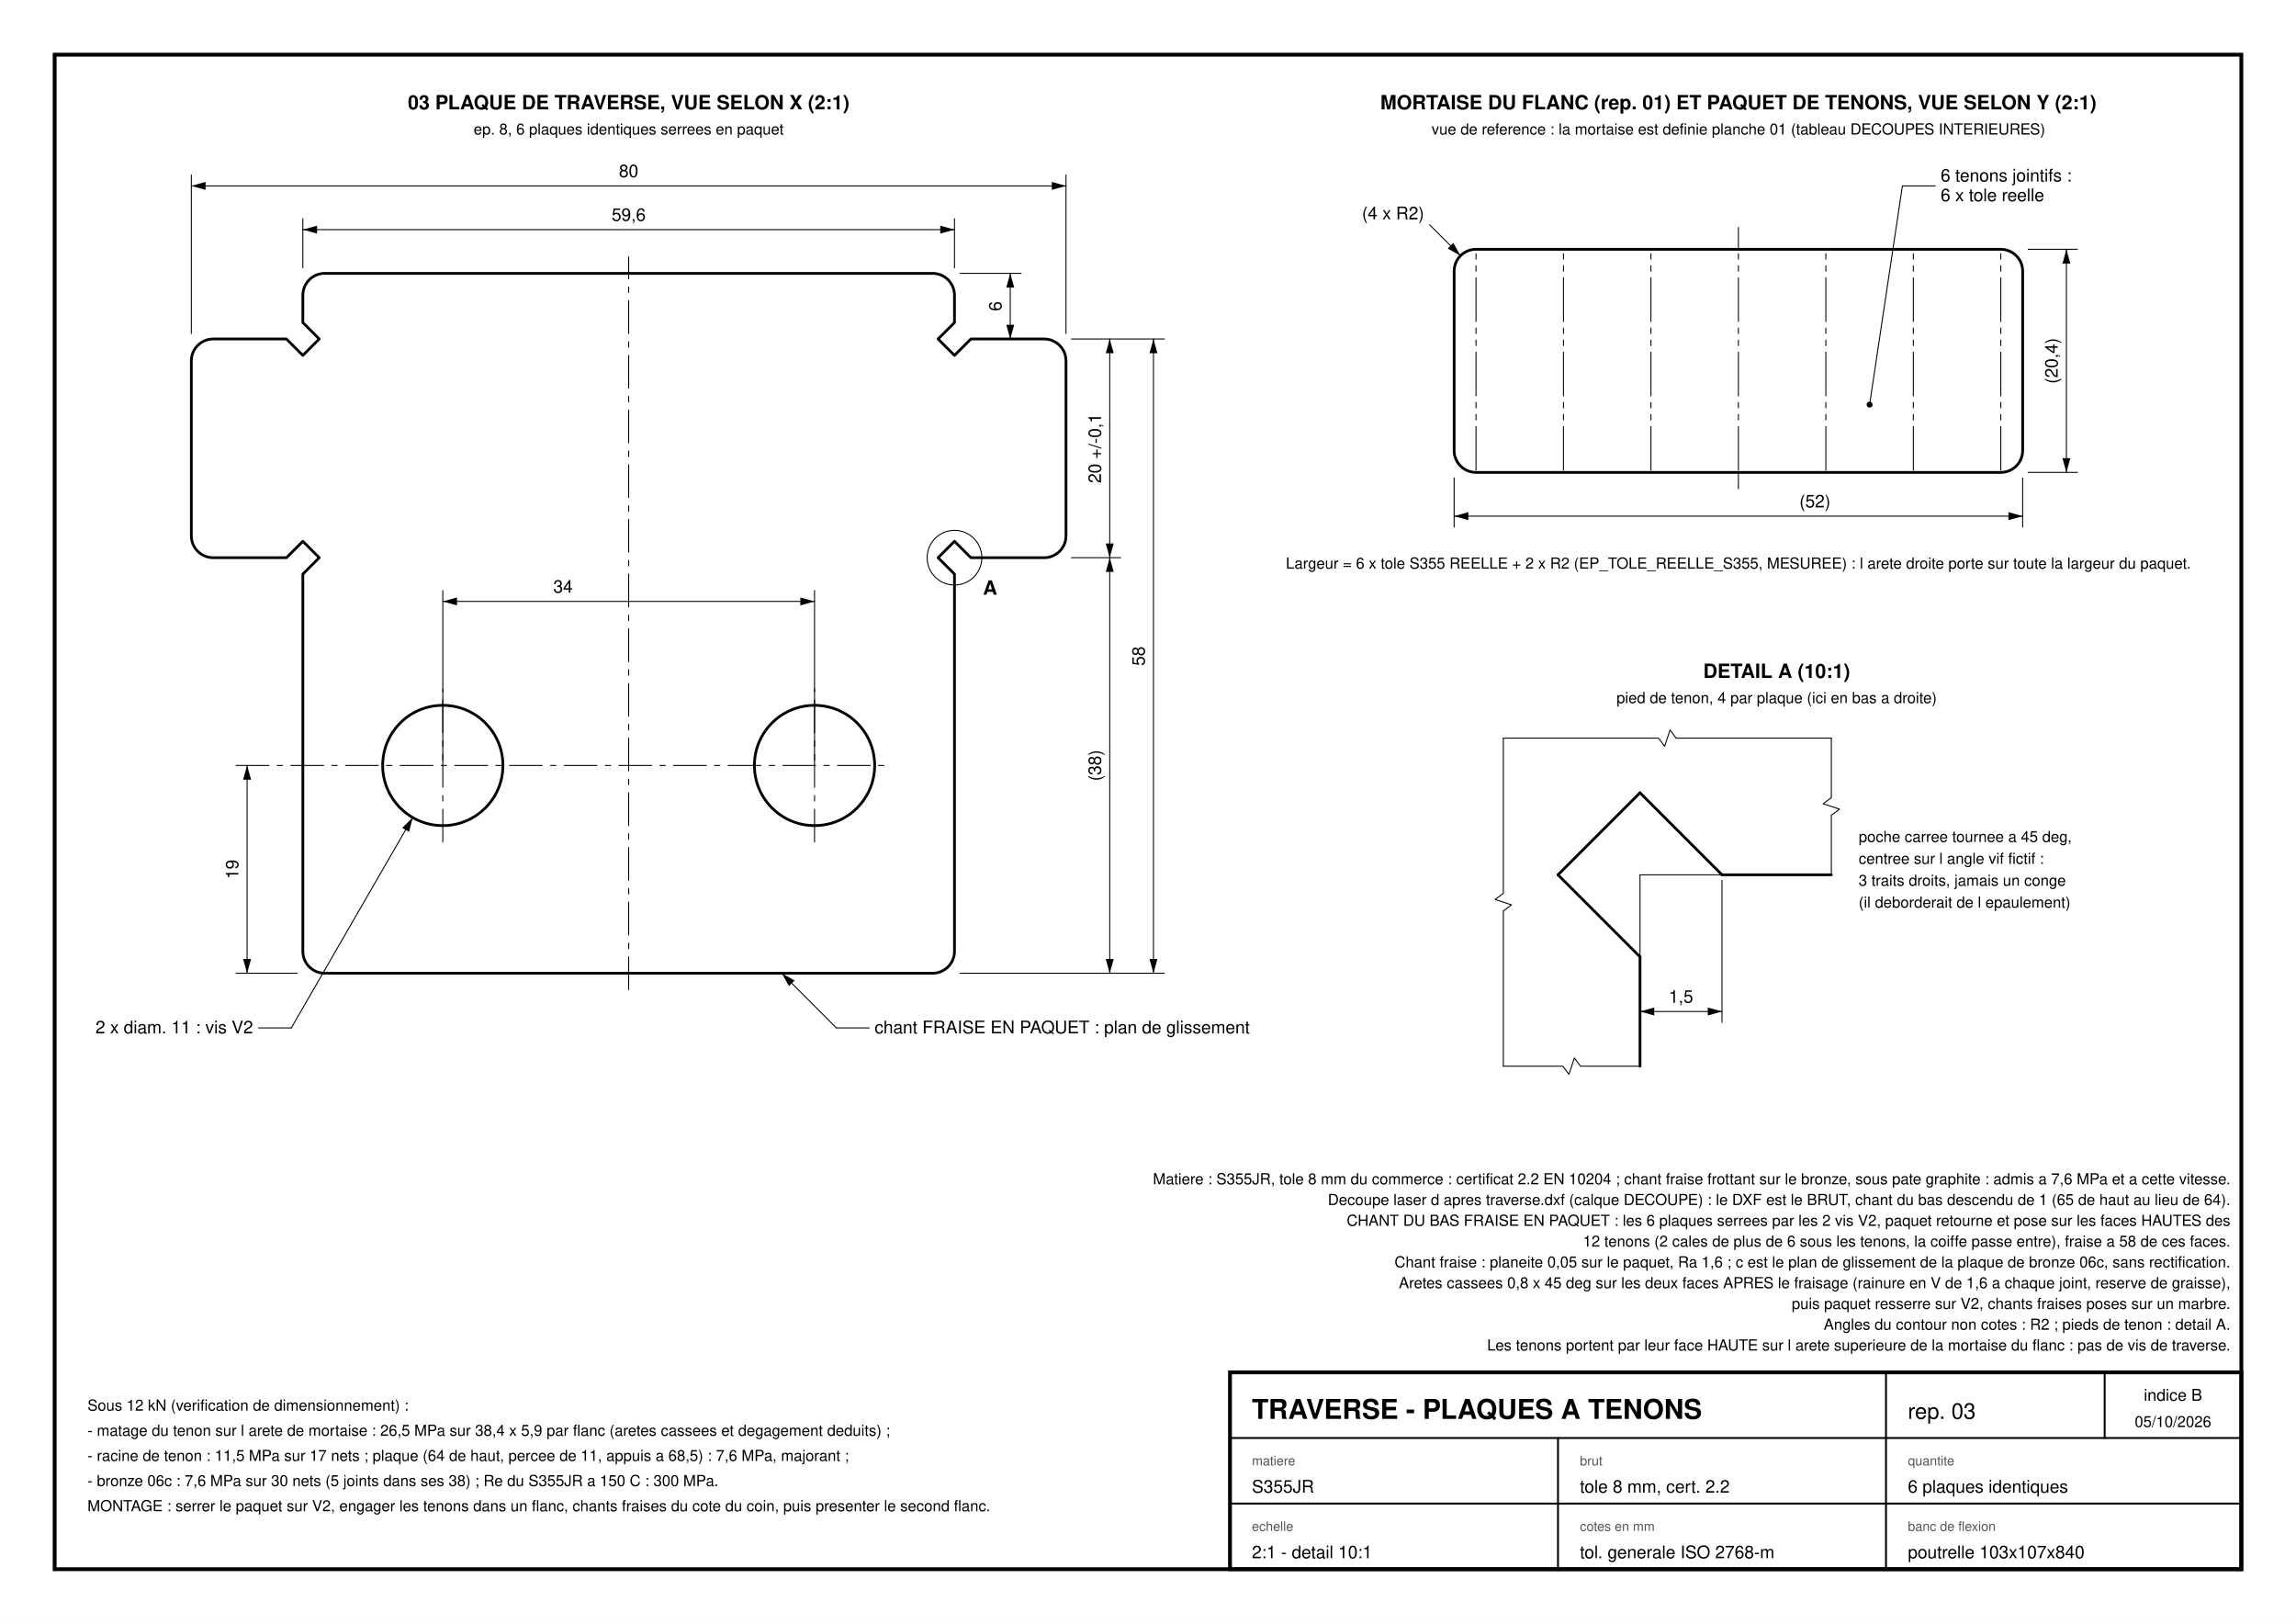
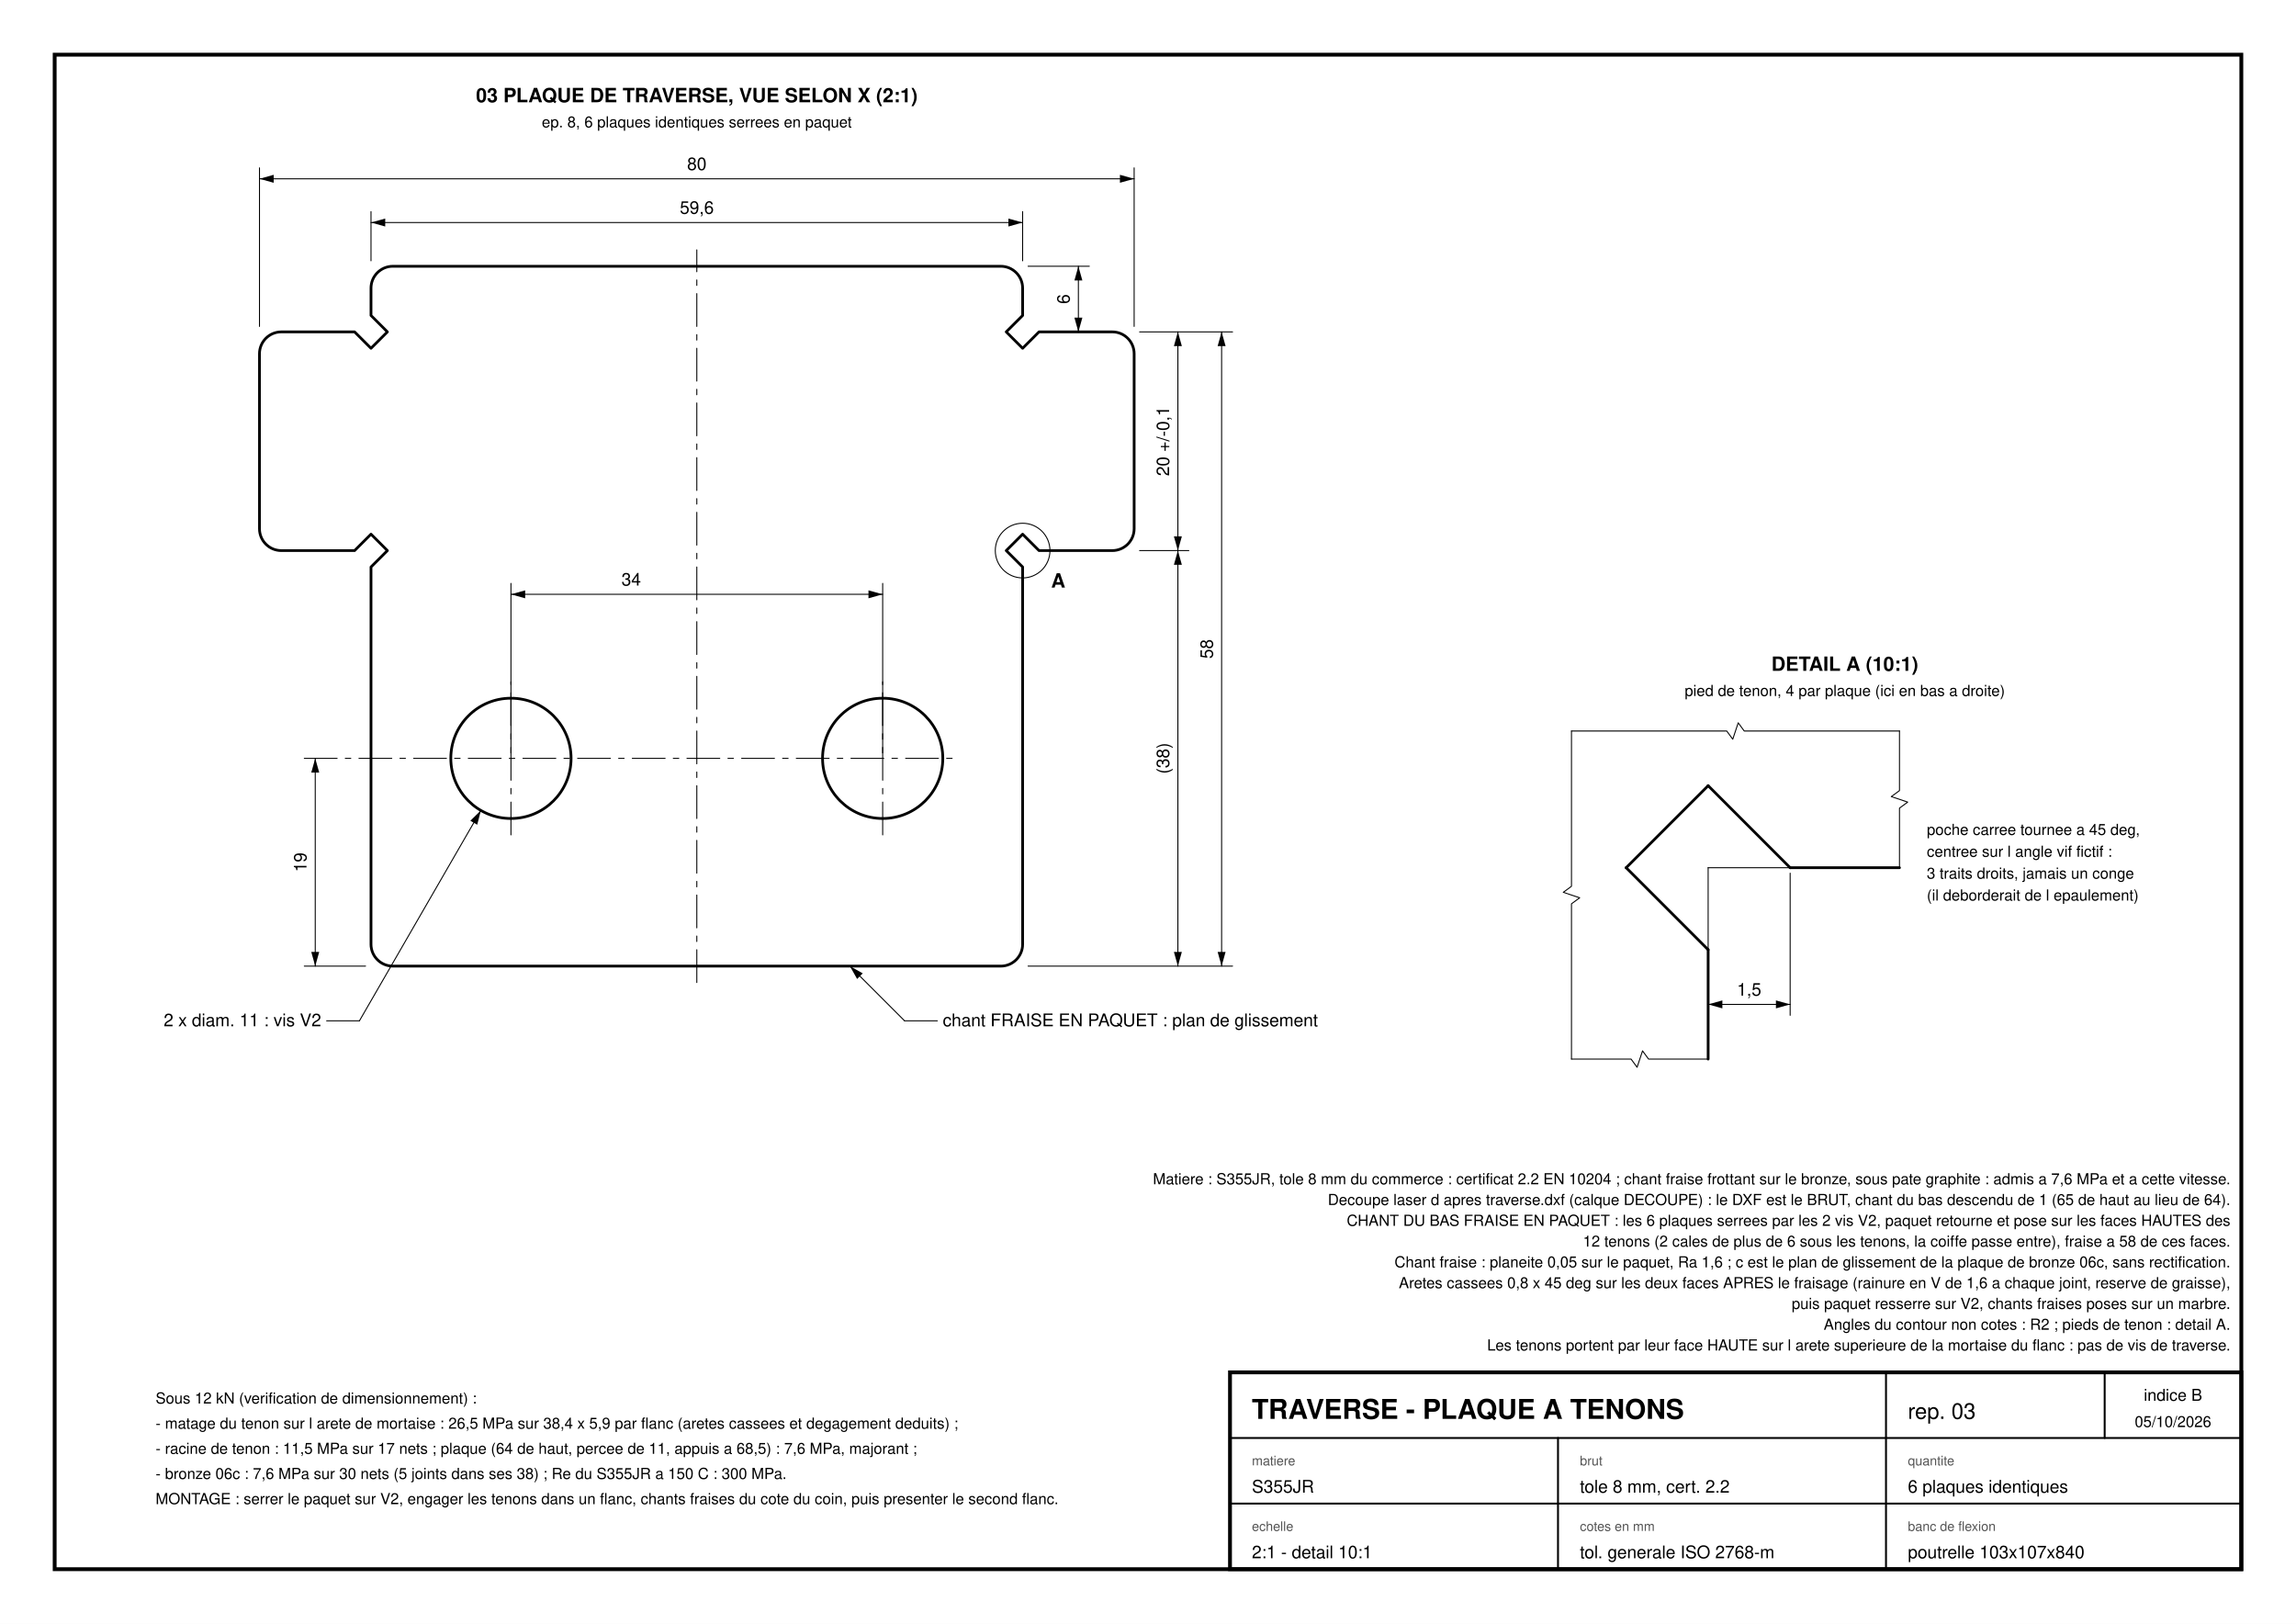
<svg xmlns="http://www.w3.org/2000/svg" width="420mm" height="297mm" viewBox="0 0 420 297">
  <rect width="420" height="297" fill="#fff" />
  <rect x="10.000" y="10.000" width="400.000" height="277.000" fill="none" stroke="#000" stroke-width="0.700" />
  <rect x="225.000" y="251.000" width="185.000" height="36.000" fill="none" stroke="#000" stroke-width="0.700" />
  <line x1="225.000" y1="263.000" x2="410.000" y2="263.000" stroke="#000" stroke-width="0.350" stroke-linecap="round" />
  <line x1="225.000" y1="275.000" x2="410.000" y2="275.000" stroke="#000" stroke-width="0.350" stroke-linecap="round" />
  <line x1="345.000" y1="251.000" x2="345.000" y2="263.000" stroke="#000" stroke-width="0.350" stroke-linecap="round" />
  <line x1="285.000" y1="263.000" x2="285.000" y2="287.000" stroke="#000" stroke-width="0.350" stroke-linecap="round" />
  <line x1="345.000" y1="263.000" x2="345.000" y2="287.000" stroke="#000" stroke-width="0.350" stroke-linecap="round" />
-   <text x="229.000" y="259.500" font-family="Helvetica,Arial,sans-serif" font-size="5.00" fill="#000" text-anchor="start" font-weight="bold">TRAVERSE  -  PLAQUES A TENONS</text>
+   <text x="229.000" y="259.500" font-family="Helvetica,Arial,sans-serif" font-size="5.00" fill="#000" text-anchor="start" font-weight="bold">TRAVERSE  -  PLAQUE A TENONS</text>
  <line x1="385.000" y1="251.000" x2="385.000" y2="263.000" stroke="#000" stroke-width="0.350" stroke-linecap="round" />
  <text x="397.500" y="256.200" font-family="Helvetica,Arial,sans-serif" font-size="3.00" fill="#000" text-anchor="middle" font-weight="normal">indice B</text>
  <text x="397.500" y="261.000" font-family="Helvetica,Arial,sans-serif" font-size="2.80" fill="#000" text-anchor="middle" font-weight="normal">05/10/2026</text>
  <text x="349.000" y="259.500" font-family="Helvetica,Arial,sans-serif" font-size="4.00" fill="#000" text-anchor="start" font-weight="normal">rep. 03</text>
  <text x="229.000" y="268.000" font-family="Helvetica,Arial,sans-serif" font-size="2.40" fill="#555" text-anchor="start" font-weight="normal">matiere</text>
  <text x="229.000" y="273.000" font-family="Helvetica,Arial,sans-serif" font-size="3.20" fill="#000" text-anchor="start" font-weight="normal">S355JR</text>
  <text x="289.000" y="268.000" font-family="Helvetica,Arial,sans-serif" font-size="2.40" fill="#555" text-anchor="start" font-weight="normal">brut</text>
  <text x="289.000" y="273.000" font-family="Helvetica,Arial,sans-serif" font-size="3.20" fill="#000" text-anchor="start" font-weight="normal">tole 8 mm, cert. 2.2</text>
  <text x="349.000" y="268.000" font-family="Helvetica,Arial,sans-serif" font-size="2.40" fill="#555" text-anchor="start" font-weight="normal">quantite</text>
  <text x="349.000" y="273.000" font-family="Helvetica,Arial,sans-serif" font-size="3.20" fill="#000" text-anchor="start" font-weight="normal">6 plaques identiques</text>
  <text x="229.000" y="280.000" font-family="Helvetica,Arial,sans-serif" font-size="2.40" fill="#555" text-anchor="start" font-weight="normal">echelle</text>
  <text x="229.000" y="285.000" font-family="Helvetica,Arial,sans-serif" font-size="3.20" fill="#000" text-anchor="start" font-weight="normal">2:1  -  detail 10:1</text>
  <text x="289.000" y="280.000" font-family="Helvetica,Arial,sans-serif" font-size="2.40" fill="#555" text-anchor="start" font-weight="normal">cotes en mm</text>
  <text x="289.000" y="285.000" font-family="Helvetica,Arial,sans-serif" font-size="3.20" fill="#000" text-anchor="start" font-weight="normal">tol. generale ISO 2768-m</text>
  <text x="349.000" y="280.000" font-family="Helvetica,Arial,sans-serif" font-size="2.40" fill="#555" text-anchor="start" font-weight="normal">banc de flexion</text>
  <text x="349.000" y="285.000" font-family="Helvetica,Arial,sans-serif" font-size="3.20" fill="#000" text-anchor="start" font-weight="normal">poutrelle 103x107x840</text>
  <text x="408.000" y="247.000" font-family="Helvetica,Arial,sans-serif" font-size="2.80" fill="#000" text-anchor="end" font-weight="normal">Les tenons portent par leur face HAUTE sur l arete superieure de la mortaise du flanc : pas de vis de traverse.</text>
  <text x="408.000" y="243.200" font-family="Helvetica,Arial,sans-serif" font-size="2.80" fill="#000" text-anchor="end" font-weight="normal">Angles du contour non cotes : R2 ; pieds de tenon : detail A.</text>
  <text x="408.000" y="239.400" font-family="Helvetica,Arial,sans-serif" font-size="2.80" fill="#000" text-anchor="end" font-weight="normal">puis paquet resserre sur V2, chants fraises poses sur un marbre.</text>
  <text x="408.000" y="235.600" font-family="Helvetica,Arial,sans-serif" font-size="2.80" fill="#000" text-anchor="end" font-weight="normal">Aretes cassees 0,8 x 45 deg sur les deux faces APRES le fraisage (rainure en V de 1,6 a chaque joint, reserve de graisse),</text>
  <text x="408.000" y="231.800" font-family="Helvetica,Arial,sans-serif" font-size="2.80" fill="#000" text-anchor="end" font-weight="normal">Chant fraise : planeite 0,05 sur le paquet, Ra 1,6 ; c est le plan de glissement de la plaque de bronze 06c, sans rectification.</text>
  <text x="408.000" y="228.000" font-family="Helvetica,Arial,sans-serif" font-size="2.80" fill="#000" text-anchor="end" font-weight="normal">12 tenons (2 cales de plus de 6 sous les tenons, la coiffe passe entre), fraise a 58 de ces faces.</text>
  <text x="408.000" y="224.200" font-family="Helvetica,Arial,sans-serif" font-size="2.80" fill="#000" text-anchor="end" font-weight="normal">CHANT DU BAS FRAISE EN PAQUET : les 6 plaques serrees par les 2 vis V2, paquet retourne et pose sur les faces HAUTES des</text>
  <text x="408.000" y="220.400" font-family="Helvetica,Arial,sans-serif" font-size="2.80" fill="#000" text-anchor="end" font-weight="normal">Decoupe laser d apres traverse.dxf (calque DECOUPE) : le DXF est le BRUT, chant du bas descendu de 1 (65 de haut au lieu de 64).</text>
  <text x="408.000" y="216.600" font-family="Helvetica,Arial,sans-serif" font-size="2.80" fill="#000" text-anchor="end" font-weight="normal">Matiere : S355JR, tole 8 mm du commerce : certificat 2.2 EN 10204 ; chant fraise frottant sur le bronze, sous pate graphite : admis a 7,6 MPa et a cette vitesse.</text>
-   <text x="115.000" y="20.000" font-family="Helvetica,Arial,sans-serif" font-size="3.60" fill="#000" text-anchor="middle" font-weight="bold">03  PLAQUE DE TRAVERSE, VUE SELON X  (2:1)</text>
-   <text x="115.000" y="24.600" font-family="Helvetica,Arial,sans-serif" font-size="2.80" fill="#000" text-anchor="middle" font-weight="normal">ep. 8, 6 plaques identiques serrees en paquet</text>
-   <path d="M 55.400 105.000 L 55.400 174.000 A 4.000 4.000 0 0 0 59.400 178.000 L 170.600 178.000 A 4.000 4.000 0 0 0 174.600 174.000 L 174.600 105.000 L 171.600 102.000 L 174.600 99.000 L 177.600 102.000 L 191.000 102.000 A 4.000 4.000 0 0 0 195.000 98.000 L 195.000 66.000 A 4.000 4.000 0 0 0 191.000 62.000 L 177.600 62.000 L 174.600 65.000 L 171.600 62.000 L 174.600 59.000 L 174.600 54.000 A 4.000 4.000 0 0 0 170.600 50.000 L 59.400 50.000 A 4.000 4.000 0 0 0 55.400 54.000 L 55.400 59.000 L 58.400 62.000 L 55.400 65.000 L 52.400 62.000 L 39.000 62.000 A 4.000 4.000 0 0 0 35.000 66.000 L 35.000 98.000 A 4.000 4.000 0 0 0 39.000 102.000 L 52.400 102.000 L 55.400 99.000 L 58.400 102.000 L 55.400 105.000 Z" fill="none" stroke="#000" stroke-width="0.500" stroke-linecap="round" stroke-linejoin="round" />
-   <path d="M 92.000 140.000 A 11.000 11.000 0 0 0 70.000 140.000 A 11.000 11.000 0 0 0 92.000 140.000 Z" fill="none" stroke="#000" stroke-width="0.500" stroke-linecap="round" stroke-linejoin="round" />
-   <path d="M 160.000 140.000 A 11.000 11.000 0 0 0 138.000 140.000 A 11.000 11.000 0 0 0 160.000 140.000 Z" fill="none" stroke="#000" stroke-width="0.500" stroke-linecap="round" stroke-linejoin="round" />
-   <line x1="115.000" y1="181.000" x2="115.000" y2="47.000" stroke="#000" stroke-width="0.180" stroke-linecap="round" stroke-dasharray="6 1.5 1 1.5" />
-   <line x1="43.200" y1="140.000" x2="163.000" y2="140.000" stroke="#000" stroke-width="0.180" stroke-linecap="round" stroke-dasharray="6 1.5 1 1.5" />
-   <line x1="81.000" y1="154.000" x2="81.000" y2="126.000" stroke="#000" stroke-width="0.180" stroke-linecap="round" stroke-dasharray="6 1.5 1 1.5" />
-   <line x1="149.000" y1="154.000" x2="149.000" y2="126.000" stroke="#000" stroke-width="0.180" stroke-linecap="round" stroke-dasharray="6 1.5 1 1.5" />
-   <line x1="55.400" y1="49.000" x2="55.400" y2="40.000" stroke="#000" stroke-width="0.180" stroke-linecap="round" />
-   <line x1="174.600" y1="49.000" x2="174.600" y2="40.000" stroke="#000" stroke-width="0.180" stroke-linecap="round" />
-   <line x1="55.400" y1="42.000" x2="174.600" y2="42.000" stroke="#000" stroke-width="0.180" stroke-linecap="round" />
-   <path d="M 55.400 42.000 L 58.000 42.728 L 58.000 41.272 Z" fill="#000" />
-   <path d="M 174.600 42.000 L 172.000 41.272 L 172.000 42.728 Z" fill="#000" />
-   <text x="115.000" y="40.400" font-family="Helvetica,Arial,sans-serif" font-size="3.20" fill="#000" text-anchor="middle" font-weight="normal">59,6</text>
-   <line x1="35.000" y1="61.000" x2="35.000" y2="32.000" stroke="#000" stroke-width="0.180" stroke-linecap="round" />
-   <line x1="195.000" y1="61.000" x2="195.000" y2="32.000" stroke="#000" stroke-width="0.180" stroke-linecap="round" />
-   <line x1="35.000" y1="34.000" x2="195.000" y2="34.000" stroke="#000" stroke-width="0.180" stroke-linecap="round" />
-   <path d="M 35.000 34.000 L 37.600 34.728 L 37.600 33.272 Z" fill="#000" />
-   <path d="M 195.000 34.000 L 192.400 33.272 L 192.400 34.728 Z" fill="#000" />
-   <text x="115.000" y="32.400" font-family="Helvetica,Arial,sans-serif" font-size="3.20" fill="#000" text-anchor="middle" font-weight="normal">80</text>
-   <line x1="175.600" y1="50.000" x2="186.800" y2="50.000" stroke="#000" stroke-width="0.180" stroke-linecap="round" />
-   <line x1="184.800" y1="62.000" x2="184.800" y2="50.000" stroke="#000" stroke-width="0.180" stroke-linecap="round" />
-   <path d="M 184.800 62.000 L 185.528 59.400 L 184.072 59.400 Z" fill="#000" />
-   <path d="M 184.800 50.000 L 184.072 52.600 L 185.528 52.600 Z" fill="#000" />
-   <text x="183.200" y="56.000" font-family="Helvetica,Arial,sans-serif" font-size="3.20" fill="#000" text-anchor="middle" font-weight="normal" transform="rotate(-90.00 183.200 56.000)">6</text>
-   <line x1="196.000" y1="102.000" x2="205.000" y2="102.000" stroke="#000" stroke-width="0.180" stroke-linecap="round" />
-   <line x1="203.000" y1="178.000" x2="203.000" y2="102.000" stroke="#000" stroke-width="0.180" stroke-linecap="round" />
-   <path d="M 203.000 178.000 L 203.728 175.400 L 202.272 175.400 Z" fill="#000" />
-   <path d="M 203.000 102.000 L 202.272 104.600 L 203.728 104.600 Z" fill="#000" />
-   <text x="201.400" y="140.000" font-family="Helvetica,Arial,sans-serif" font-size="3.20" fill="#000" text-anchor="middle" font-weight="normal" transform="rotate(-90.00 201.400 140.000)">(38)</text>
-   <line x1="203.000" y1="102.000" x2="203.000" y2="62.000" stroke="#000" stroke-width="0.180" stroke-linecap="round" />
-   <path d="M 203.000 102.000 L 203.728 99.400 L 202.272 99.400 Z" fill="#000" />
-   <path d="M 203.000 62.000 L 202.272 64.600 L 203.728 64.600 Z" fill="#000" />
-   <text x="201.400" y="82.000" font-family="Helvetica,Arial,sans-serif" font-size="3.20" fill="#000" text-anchor="middle" font-weight="normal" transform="rotate(-90.00 201.400 82.000)">20 +/-0,1</text>
-   <line x1="175.600" y1="178.000" x2="213.000" y2="178.000" stroke="#000" stroke-width="0.180" stroke-linecap="round" />
-   <line x1="196.000" y1="62.000" x2="213.000" y2="62.000" stroke="#000" stroke-width="0.180" stroke-linecap="round" />
-   <line x1="211.000" y1="178.000" x2="211.000" y2="62.000" stroke="#000" stroke-width="0.180" stroke-linecap="round" />
-   <path d="M 211.000 178.000 L 211.728 175.400 L 210.272 175.400 Z" fill="#000" />
-   <path d="M 211.000 62.000 L 210.272 64.600 L 211.728 64.600 Z" fill="#000" />
-   <text x="209.400" y="120.000" font-family="Helvetica,Arial,sans-serif" font-size="3.20" fill="#000" text-anchor="middle" font-weight="normal" transform="rotate(-90.00 209.400 120.000)">58</text>
-   <line x1="54.400" y1="178.000" x2="43.200" y2="178.000" stroke="#000" stroke-width="0.180" stroke-linecap="round" />
-   <line x1="45.200" y1="178.000" x2="45.200" y2="140.000" stroke="#000" stroke-width="0.180" stroke-linecap="round" />
-   <path d="M 45.200 178.000 L 45.928 175.400 L 44.472 175.400 Z" fill="#000" />
-   <path d="M 45.200 140.000 L 44.472 142.600 L 45.928 142.600 Z" fill="#000" />
-   <text x="43.600" y="159.000" font-family="Helvetica,Arial,sans-serif" font-size="3.20" fill="#000" text-anchor="middle" font-weight="normal" transform="rotate(-90.00 43.600 159.000)">19</text>
-   <line x1="81.000" y1="139.000" x2="81.000" y2="108.000" stroke="#000" stroke-width="0.180" stroke-linecap="round" />
-   <line x1="149.000" y1="139.000" x2="149.000" y2="108.000" stroke="#000" stroke-width="0.180" stroke-linecap="round" />
-   <line x1="81.000" y1="110.000" x2="149.000" y2="110.000" stroke="#000" stroke-width="0.180" stroke-linecap="round" />
-   <path d="M 81.000 110.000 L 83.600 110.728 L 83.600 109.272 Z" fill="#000" />
-   <path d="M 149.000 110.000 L 146.400 109.272 L 146.400 110.728 Z" fill="#000" />
-   <text x="103.000" y="108.400" font-family="Helvetica,Arial,sans-serif" font-size="3.20" fill="#000" text-anchor="middle" font-weight="normal">34</text>
-   <line x1="75.500" y1="149.526" x2="53.287" y2="188.000" stroke="#000" stroke-width="0.180" stroke-linecap="round" />
-   <path d="M 75.500 149.526 L 73.570 151.414 L 74.830 152.142 Z" fill="#000" />
-   <line x1="53.287" y1="188.000" x2="47.287" y2="188.000" stroke="#000" stroke-width="0.180" stroke-linecap="round" />
-   <text x="46.287" y="189.000" font-family="Helvetica,Arial,sans-serif" font-size="3.20" fill="#000" text-anchor="end" font-weight="normal">2 x diam. 11 : vis V2</text>
-   <line x1="143.000" y1="178.000" x2="153.000" y2="188.000" stroke="#000" stroke-width="0.180" stroke-linecap="round" />
-   <path d="M 143.000 178.000 L 144.324 180.353 L 145.353 179.324 Z" fill="#000" />
-   <line x1="153.000" y1="188.000" x2="159.000" y2="188.000" stroke="#000" stroke-width="0.180" stroke-linecap="round" />
-   <text x="160.000" y="189.000" font-family="Helvetica,Arial,sans-serif" font-size="3.20" fill="#000" text-anchor="start" font-weight="normal">chant FRAISE EN PAQUET : plan de glissement</text>
-   <circle cx="174.600" cy="102.000" r="5.000" fill="none" stroke="#000" stroke-width="0.180" />
-   <text x="181.111" y="108.764" font-family="Helvetica,Arial,sans-serif" font-size="3.60" fill="#000" text-anchor="middle" font-weight="bold">A</text>
-   <text x="318.000" y="20.000" font-family="Helvetica,Arial,sans-serif" font-size="3.60" fill="#000" text-anchor="middle" font-weight="bold">MORTAISE DU FLANC (rep. 01) ET PAQUET DE TENONS, VUE SELON Y  (2:1)</text>
-   <text x="318.000" y="24.600" font-family="Helvetica,Arial,sans-serif" font-size="2.80" fill="#000" text-anchor="middle" font-weight="normal">vue de reference : la mortaise est definie planche 01 (tableau DECOUPES INTERIEURES)</text>
-   <path d="M 266.000 49.600 L 266.000 82.400 A 4.000 4.000 0 0 0 270.000 86.400 L 366.000 86.400 A 4.000 4.000 0 0 0 370.000 82.400 L 370.000 49.600 A 4.000 4.000 0 0 0 366.000 45.600 L 270.000 45.600 A 4.000 4.000 0 0 0 266.000 49.600 Z" fill="none" stroke="#000" stroke-width="0.500" stroke-linecap="round" stroke-linejoin="round" />
-   <line x1="270.000" y1="86.000" x2="270.000" y2="46.000" stroke="#000" stroke-width="0.180" stroke-linecap="round" stroke-dasharray="8 1.2 1 1.2 1 1.2" />
-   <line x1="286.000" y1="86.000" x2="286.000" y2="46.000" stroke="#000" stroke-width="0.180" stroke-linecap="round" stroke-dasharray="8 1.2 1 1.2 1 1.2" />
-   <line x1="302.000" y1="86.000" x2="302.000" y2="46.000" stroke="#000" stroke-width="0.180" stroke-linecap="round" stroke-dasharray="8 1.2 1 1.2 1 1.2" />
-   <line x1="318.000" y1="86.000" x2="318.000" y2="46.000" stroke="#000" stroke-width="0.180" stroke-linecap="round" stroke-dasharray="8 1.2 1 1.2 1 1.2" />
-   <line x1="334.000" y1="86.000" x2="334.000" y2="46.000" stroke="#000" stroke-width="0.180" stroke-linecap="round" stroke-dasharray="8 1.2 1 1.2 1 1.2" />
-   <line x1="350.000" y1="86.000" x2="350.000" y2="46.000" stroke="#000" stroke-width="0.180" stroke-linecap="round" stroke-dasharray="8 1.2 1 1.2 1 1.2" />
-   <line x1="366.000" y1="86.000" x2="366.000" y2="46.000" stroke="#000" stroke-width="0.180" stroke-linecap="round" stroke-dasharray="8 1.2 1 1.2 1 1.2" />
-   <line x1="318.000" y1="45.600" x2="318.000" y2="41.600" stroke="#000" stroke-width="0.180" stroke-linecap="round" stroke-dasharray="6 1.5 1 1.5" />
-   <line x1="318.000" y1="86.400" x2="318.000" y2="89.400" stroke="#000" stroke-width="0.180" stroke-linecap="round" stroke-dasharray="6 1.5 1 1.5" />
-   <line x1="266.000" y1="87.400" x2="266.000" y2="96.400" stroke="#000" stroke-width="0.180" stroke-linecap="round" />
-   <line x1="370.000" y1="87.400" x2="370.000" y2="96.400" stroke="#000" stroke-width="0.180" stroke-linecap="round" />
-   <line x1="266.000" y1="94.400" x2="370.000" y2="94.400" stroke="#000" stroke-width="0.180" stroke-linecap="round" />
-   <path d="M 266.000 94.400 L 268.600 95.128 L 268.600 93.672 Z" fill="#000" />
-   <path d="M 370.000 94.400 L 367.400 93.672 L 367.400 95.128 Z" fill="#000" />
-   <text x="332.000" y="92.800" font-family="Helvetica,Arial,sans-serif" font-size="3.20" fill="#000" text-anchor="middle" font-weight="normal">(52)</text>
-   <line x1="371.000" y1="86.400" x2="380.000" y2="86.400" stroke="#000" stroke-width="0.180" stroke-linecap="round" />
-   <line x1="371.000" y1="45.600" x2="380.000" y2="45.600" stroke="#000" stroke-width="0.180" stroke-linecap="round" />
-   <line x1="378.000" y1="86.400" x2="378.000" y2="45.600" stroke="#000" stroke-width="0.180" stroke-linecap="round" />
-   <path d="M 378.000 86.400 L 378.728 83.800 L 377.272 83.800 Z" fill="#000" />
-   <path d="M 378.000 45.600 L 377.272 48.200 L 378.728 48.200 Z" fill="#000" />
-   <text x="376.400" y="66.000" font-family="Helvetica,Arial,sans-serif" font-size="3.20" fill="#000" text-anchor="middle" font-weight="normal" transform="rotate(-90.00 376.400 66.000)">(20,4)</text>
-   <line x1="267.172" y1="46.772" x2="261.515" y2="41.115" stroke="#000" stroke-width="0.180" stroke-linecap="round" />
-   <path d="M 267.172 46.772 L 265.848 44.418 L 264.818 45.448 Z" fill="#000" />
-   <text x="260.515" y="40.115" font-family="Helvetica,Arial,sans-serif" font-size="3.20" fill="#000" text-anchor="end" font-weight="normal">(4 x R2)</text>
-   <line x1="342.000" y1="74.000" x2="348.000" y2="34.000" stroke="#000" stroke-width="0.180" stroke-linecap="round" />
-   <circle cx="342.000" cy="74.000" r="0.55" fill="#000" />
-   <line x1="348.000" y1="34.000" x2="354.000" y2="34.000" stroke="#000" stroke-width="0.180" stroke-linecap="round" />
-   <text x="355.000" y="33.200" font-family="Helvetica,Arial,sans-serif" font-size="3.20" fill="#000" text-anchor="start" font-weight="normal">6 tenons jointifs :</text>
-   <text x="355.000" y="36.800" font-family="Helvetica,Arial,sans-serif" font-size="3.20" fill="#000" text-anchor="start" font-weight="normal">6 x tole reelle</text>
-   <text x="318.000" y="104.000" font-family="Helvetica,Arial,sans-serif" font-size="2.80" fill="#000" text-anchor="middle" font-weight="normal">Largeur = 6 x tole S355 REELLE + 2 x R2 (EP_TOLE_REELLE_S355, MESUREE) : l arete droite porte sur toute la largeur du paquet.</text>
-   <text x="325.000" y="124.000" font-family="Helvetica,Arial,sans-serif" font-size="3.60" fill="#000" text-anchor="middle" font-weight="bold">DETAIL A  (10:1)</text>
-   <text x="325.000" y="128.600" font-family="Helvetica,Arial,sans-serif" font-size="2.80" fill="#000" text-anchor="middle" font-weight="normal">pied de tenon, 4 par plaque (ici en bas a droite)</text>
-   <path d="M 300.000 195.000 L 300.000 175.000" fill="none" stroke="#000" stroke-width="0.500" stroke-linecap="round" stroke-linejoin="round" />
-   <path d="M 300.000 175.000 L 285.000 160.000" fill="none" stroke="#000" stroke-width="0.500" stroke-linecap="round" stroke-linejoin="round" />
-   <path d="M 285.000 160.000 L 300.000 145.000" fill="none" stroke="#000" stroke-width="0.500" stroke-linecap="round" stroke-linejoin="round" />
-   <path d="M 300.000 145.000 L 315.000 160.000" fill="none" stroke="#000" stroke-width="0.500" stroke-linecap="round" stroke-linejoin="round" />
-   <path d="M 315.000 160.000 L 335.000 160.000" fill="none" stroke="#000" stroke-width="0.500" stroke-linecap="round" stroke-linejoin="round" />
-   <path d="M 275.000 135.000 L 303.400 135.000 L 304.500 136.500 L 305.500 133.500 L 306.600 135.000 L 335.000 135.000" fill="none" stroke="#000" stroke-width="0.180" stroke-linecap="round" stroke-linejoin="round" />
-   <path d="M 275.000 195.000 L 275.000 166.600 L 276.500 165.500 L 273.500 164.500 L 275.000 163.400 L 275.000 135.000" fill="none" stroke="#000" stroke-width="0.180" stroke-linecap="round" stroke-linejoin="round" />
-   <path d="M 275.000 195.000 L 285.900 195.000 L 287.000 196.500 L 288.000 193.500 L 289.100 195.000 L 300.000 195.000" fill="none" stroke="#000" stroke-width="0.180" stroke-linecap="round" stroke-linejoin="round" />
-   <path d="M 335.000 160.000 L 335.000 149.100 L 336.500 148.000 L 333.500 147.000 L 335.000 145.900 L 335.000 135.000" fill="none" stroke="#000" stroke-width="0.180" stroke-linecap="round" stroke-linejoin="round" />
-   <line x1="300.000" y1="175.000" x2="300.000" y2="160.000" stroke="#000" stroke-width="0.180" stroke-linecap="round" />
-   <line x1="315.000" y1="160.000" x2="300.000" y2="160.000" stroke="#000" stroke-width="0.180" stroke-linecap="round" />
-   <line x1="315.000" y1="161.000" x2="315.000" y2="187.000" stroke="#000" stroke-width="0.180" stroke-linecap="round" />
-   <line x1="300.000" y1="185.000" x2="315.000" y2="185.000" stroke="#000" stroke-width="0.180" stroke-linecap="round" />
-   <path d="M 300.000 185.000 L 302.600 185.728 L 302.600 184.272 Z" fill="#000" />
-   <path d="M 315.000 185.000 L 312.400 184.272 L 312.400 185.728 Z" fill="#000" />
-   <text x="307.500" y="183.400" font-family="Helvetica,Arial,sans-serif" font-size="3.20" fill="#000" text-anchor="middle" font-weight="normal">1,5</text>
-   <text x="340.000" y="154.000" font-family="Helvetica,Arial,sans-serif" font-size="2.80" fill="#000" text-anchor="start" font-weight="normal">poche carree tournee a 45 deg,</text>
-   <text x="340.000" y="158.000" font-family="Helvetica,Arial,sans-serif" font-size="2.80" fill="#000" text-anchor="start" font-weight="normal">centree sur l angle vif fictif :</text>
-   <text x="340.000" y="162.000" font-family="Helvetica,Arial,sans-serif" font-size="2.80" fill="#000" text-anchor="start" font-weight="normal">3 traits droits, jamais un conge</text>
-   <text x="340.000" y="166.000" font-family="Helvetica,Arial,sans-serif" font-size="2.80" fill="#000" text-anchor="start" font-weight="normal">(il deborderait de l epaulement)</text>
-   <text x="16.000" y="258.000" font-family="Helvetica,Arial,sans-serif" font-size="2.80" fill="#000" text-anchor="start" font-weight="normal">Sous 12 kN (verification de dimensionnement) :</text>
-   <text x="16.000" y="262.600" font-family="Helvetica,Arial,sans-serif" font-size="2.80" fill="#000" text-anchor="start" font-weight="normal">- matage du tenon sur l arete de mortaise : 26,5 MPa sur 38,4 x 5,9 par flanc (aretes cassees et degagement deduits) ;</text>
-   <text x="16.000" y="267.200" font-family="Helvetica,Arial,sans-serif" font-size="2.80" fill="#000" text-anchor="start" font-weight="normal">- racine de tenon : 11,5 MPa sur 17 nets ; plaque (64 de haut, percee de 11, appuis a 68,5) : 7,6 MPa, majorant ;</text>
-   <text x="16.000" y="271.800" font-family="Helvetica,Arial,sans-serif" font-size="2.80" fill="#000" text-anchor="start" font-weight="normal">- bronze 06c : 7,6 MPa sur 30 nets (5 joints dans ses 38) ; Re du S355JR a 150 C : 300 MPa.</text>
-   <text x="16.000" y="276.400" font-family="Helvetica,Arial,sans-serif" font-size="2.80" fill="#000" text-anchor="start" font-weight="normal">MONTAGE : serrer le paquet sur V2, engager les tenons dans un flanc, chants fraises du cote du coin, puis presenter le second flanc.</text>
+   <text x="127.466" y="18.700" font-family="Helvetica,Arial,sans-serif" font-size="3.60" fill="#000" text-anchor="middle" font-weight="bold">03  PLAQUE DE TRAVERSE, VUE SELON X  (2:1)</text>
+   <text x="127.466" y="23.300" font-family="Helvetica,Arial,sans-serif" font-size="2.80" fill="#000" text-anchor="middle" font-weight="normal">ep. 8, 6 plaques identiques serrees en paquet</text>
+   <path d="M 67.866 103.7 L 67.866 172.7 A 4 4 0 0 0 71.866 176.7 L 183.066 176.7 A 4 4 0 0 0 187.066 172.7 L 187.066 103.7 L 184.066 100.7 L 187.066 97.7 L 190.066 100.7 L 203.466 100.7 A 4 4 0 0 0 207.466 96.7 L 207.466 64.7 A 4 4 0 0 0 203.466 60.7 L 190.066 60.7 L 187.066 63.7 L 184.066 60.7 L 187.066 57.7 L 187.066 52.7 A 4 4 0 0 0 183.066 48.7 L 71.866 48.7 A 4 4 0 0 0 67.866 52.7 L 67.866 57.7 L 70.866 60.7 L 67.866 63.7 L 64.866 60.7 L 51.466 60.7 A 4 4 0 0 0 47.466 64.7 L 47.466 96.7 A 4 4 0 0 0 51.466 100.7 L 64.866 100.7 L 67.866 97.7 L 70.866 100.7 L 67.866 103.7 Z" fill="none" stroke="#000" stroke-width="0.500" stroke-linecap="round" stroke-linejoin="round" />
+   <path d="M 104.466 138.7 A 11 11 0 0 0 82.466 138.7 A 11 11 0 0 0 104.466 138.7 Z" fill="none" stroke="#000" stroke-width="0.500" stroke-linecap="round" stroke-linejoin="round" />
+   <path d="M 172.466 138.7 A 11 11 0 0 0 150.466 138.7 A 11 11 0 0 0 172.466 138.7 Z" fill="none" stroke="#000" stroke-width="0.500" stroke-linecap="round" stroke-linejoin="round" />
+   <line x1="127.466" y1="179.700" x2="127.466" y2="45.700" stroke="#000" stroke-width="0.180" stroke-linecap="round" stroke-dasharray="6 1.5 1 1.5" />
+   <line x1="55.666" y1="138.700" x2="175.466" y2="138.700" stroke="#000" stroke-width="0.180" stroke-linecap="round" stroke-dasharray="6 1.5 1 1.5" />
+   <line x1="93.466" y1="152.700" x2="93.466" y2="124.700" stroke="#000" stroke-width="0.180" stroke-linecap="round" stroke-dasharray="6 1.5 1 1.5" />
+   <line x1="161.466" y1="152.700" x2="161.466" y2="124.700" stroke="#000" stroke-width="0.180" stroke-linecap="round" stroke-dasharray="6 1.5 1 1.5" />
+   <line x1="67.866" y1="47.700" x2="67.866" y2="38.700" stroke="#000" stroke-width="0.180" stroke-linecap="round" />
+   <line x1="187.066" y1="47.700" x2="187.066" y2="38.700" stroke="#000" stroke-width="0.180" stroke-linecap="round" />
+   <line x1="67.866" y1="40.700" x2="187.066" y2="40.700" stroke="#000" stroke-width="0.180" stroke-linecap="round" />
+   <path d="M 67.866 40.7 L 70.466 41.428 L 70.466 39.972 Z" fill="#000" />
+   <path d="M 187.066 40.7 L 184.466 39.972 L 184.466 41.428 Z" fill="#000" />
+   <text x="127.466" y="39.100" font-family="Helvetica,Arial,sans-serif" font-size="3.20" fill="#000" text-anchor="middle" font-weight="normal">59,6</text>
+   <line x1="47.466" y1="59.700" x2="47.466" y2="30.700" stroke="#000" stroke-width="0.180" stroke-linecap="round" />
+   <line x1="207.466" y1="59.700" x2="207.466" y2="30.700" stroke="#000" stroke-width="0.180" stroke-linecap="round" />
+   <line x1="47.466" y1="32.700" x2="207.466" y2="32.700" stroke="#000" stroke-width="0.180" stroke-linecap="round" />
+   <path d="M 47.466 32.7 L 50.066 33.428 L 50.066 31.972 Z" fill="#000" />
+   <path d="M 207.466 32.7 L 204.866 31.972 L 204.866 33.428 Z" fill="#000" />
+   <text x="127.466" y="31.100" font-family="Helvetica,Arial,sans-serif" font-size="3.20" fill="#000" text-anchor="middle" font-weight="normal">80</text>
+   <line x1="188.066" y1="48.700" x2="199.266" y2="48.700" stroke="#000" stroke-width="0.180" stroke-linecap="round" />
+   <line x1="197.266" y1="60.700" x2="197.266" y2="48.700" stroke="#000" stroke-width="0.180" stroke-linecap="round" />
+   <path d="M 197.266 60.7 L 197.994 58.1 L 196.538 58.1 Z" fill="#000" />
+   <path d="M 197.266 48.7 L 196.538 51.3 L 197.994 51.3 Z" fill="#000" />
+   <text x="195.666" y="54.700" font-family="Helvetica,Arial,sans-serif" font-size="3.20" fill="#000" text-anchor="middle" font-weight="normal" transform="rotate(-90.00 195.666 54.700)">6</text>
+   <line x1="208.466" y1="100.700" x2="217.466" y2="100.700" stroke="#000" stroke-width="0.180" stroke-linecap="round" />
+   <line x1="215.466" y1="176.700" x2="215.466" y2="100.700" stroke="#000" stroke-width="0.180" stroke-linecap="round" />
+   <path d="M 215.466 176.7 L 216.194 174.1 L 214.738 174.1 Z" fill="#000" />
+   <path d="M 215.466 100.7 L 214.738 103.3 L 216.194 103.3 Z" fill="#000" />
+   <text x="213.866" y="138.700" font-family="Helvetica,Arial,sans-serif" font-size="3.20" fill="#000" text-anchor="middle" font-weight="normal" transform="rotate(-90.00 213.866 138.700)">(38)</text>
+   <line x1="215.466" y1="100.700" x2="215.466" y2="60.700" stroke="#000" stroke-width="0.180" stroke-linecap="round" />
+   <path d="M 215.466 100.7 L 216.194 98.1 L 214.738 98.1 Z" fill="#000" />
+   <path d="M 215.466 60.7 L 214.738 63.3 L 216.194 63.3 Z" fill="#000" />
+   <text x="213.866" y="80.700" font-family="Helvetica,Arial,sans-serif" font-size="3.20" fill="#000" text-anchor="middle" font-weight="normal" transform="rotate(-90.00 213.866 80.700)">20 +/-0,1</text>
+   <line x1="188.066" y1="176.700" x2="225.466" y2="176.700" stroke="#000" stroke-width="0.180" stroke-linecap="round" />
+   <line x1="208.466" y1="60.700" x2="225.466" y2="60.700" stroke="#000" stroke-width="0.180" stroke-linecap="round" />
+   <line x1="223.466" y1="176.700" x2="223.466" y2="60.700" stroke="#000" stroke-width="0.180" stroke-linecap="round" />
+   <path d="M 223.466 176.7 L 224.194 174.1 L 222.738 174.1 Z" fill="#000" />
+   <path d="M 223.466 60.7 L 222.738 63.3 L 224.194 63.3 Z" fill="#000" />
+   <text x="221.866" y="118.700" font-family="Helvetica,Arial,sans-serif" font-size="3.20" fill="#000" text-anchor="middle" font-weight="normal" transform="rotate(-90.00 221.866 118.700)">58</text>
+   <line x1="66.866" y1="176.700" x2="55.666" y2="176.700" stroke="#000" stroke-width="0.180" stroke-linecap="round" />
+   <line x1="57.666" y1="176.700" x2="57.666" y2="138.700" stroke="#000" stroke-width="0.180" stroke-linecap="round" />
+   <path d="M 57.666 176.7 L 58.394 174.1 L 56.938 174.1 Z" fill="#000" />
+   <path d="M 57.666 138.7 L 56.938 141.3 L 58.394 141.3 Z" fill="#000" />
+   <text x="56.066" y="157.700" font-family="Helvetica,Arial,sans-serif" font-size="3.20" fill="#000" text-anchor="middle" font-weight="normal" transform="rotate(-90.00 56.066 157.700)">19</text>
+   <line x1="93.466" y1="137.700" x2="93.466" y2="106.700" stroke="#000" stroke-width="0.180" stroke-linecap="round" />
+   <line x1="161.466" y1="137.700" x2="161.466" y2="106.700" stroke="#000" stroke-width="0.180" stroke-linecap="round" />
+   <line x1="93.466" y1="108.700" x2="161.466" y2="108.700" stroke="#000" stroke-width="0.180" stroke-linecap="round" />
+   <path d="M 93.466 108.7 L 96.066 109.428 L 96.066 107.972 Z" fill="#000" />
+   <path d="M 161.466 108.7 L 158.866 107.972 L 158.866 109.428 Z" fill="#000" />
+   <text x="115.466" y="107.100" font-family="Helvetica,Arial,sans-serif" font-size="3.20" fill="#000" text-anchor="middle" font-weight="normal">34</text>
+   <line x1="87.966" y1="148.226" x2="65.753" y2="186.700" stroke="#000" stroke-width="0.180" stroke-linecap="round" />
+   <path d="M 87.966 148.226 L 86.036 150.114 L 87.296 150.842 Z" fill="#000" />
+   <line x1="65.753" y1="186.700" x2="59.753" y2="186.700" stroke="#000" stroke-width="0.180" stroke-linecap="round" />
+   <text x="58.753" y="187.700" font-family="Helvetica,Arial,sans-serif" font-size="3.20" fill="#000" text-anchor="end" font-weight="normal">2 x diam. 11 : vis V2</text>
+   <line x1="155.466" y1="176.700" x2="165.466" y2="186.700" stroke="#000" stroke-width="0.180" stroke-linecap="round" />
+   <path d="M 155.466 176.7 L 156.79 179.053 L 157.819 178.024 Z" fill="#000" />
+   <line x1="165.466" y1="186.700" x2="171.466" y2="186.700" stroke="#000" stroke-width="0.180" stroke-linecap="round" />
+   <text x="172.466" y="187.700" font-family="Helvetica,Arial,sans-serif" font-size="3.20" fill="#000" text-anchor="start" font-weight="normal">chant FRAISE EN PAQUET : plan de glissement</text>
+   <circle cx="187.066" cy="100.700" r="5.000" fill="none" stroke="#000" stroke-width="0.180" />
+   <text x="193.577" y="107.464" font-family="Helvetica,Arial,sans-serif" font-size="3.60" fill="#000" text-anchor="middle" font-weight="bold">A</text>
+   <text x="337.466" y="122.700" font-family="Helvetica,Arial,sans-serif" font-size="3.60" fill="#000" text-anchor="middle" font-weight="bold">DETAIL A  (10:1)</text>
+   <text x="337.466" y="127.300" font-family="Helvetica,Arial,sans-serif" font-size="2.80" fill="#000" text-anchor="middle" font-weight="normal">pied de tenon, 4 par plaque (ici en bas a droite)</text>
+   <path d="M 312.466 193.7 L 312.466 173.7" fill="none" stroke="#000" stroke-width="0.500" stroke-linecap="round" stroke-linejoin="round" />
+   <path d="M 312.466 173.7 L 297.466 158.7" fill="none" stroke="#000" stroke-width="0.500" stroke-linecap="round" stroke-linejoin="round" />
+   <path d="M 297.466 158.7 L 312.466 143.7" fill="none" stroke="#000" stroke-width="0.500" stroke-linecap="round" stroke-linejoin="round" />
+   <path d="M 312.466 143.7 L 327.466 158.7" fill="none" stroke="#000" stroke-width="0.500" stroke-linecap="round" stroke-linejoin="round" />
+   <path d="M 327.466 158.7 L 347.466 158.7" fill="none" stroke="#000" stroke-width="0.500" stroke-linecap="round" stroke-linejoin="round" />
+   <path d="M 287.466 133.7 L 315.866 133.7 L 316.966 135.2 L 317.966 132.2 L 319.066 133.7 L 347.466 133.7" fill="none" stroke="#000" stroke-width="0.180" stroke-linecap="round" stroke-linejoin="round" />
+   <path d="M 287.466 193.7 L 287.466 165.3 L 288.966 164.2 L 285.966 163.2 L 287.466 162.1 L 287.466 133.7" fill="none" stroke="#000" stroke-width="0.180" stroke-linecap="round" stroke-linejoin="round" />
+   <path d="M 287.466 193.7 L 298.366 193.7 L 299.466 195.2 L 300.466 192.2 L 301.566 193.7 L 312.466 193.7" fill="none" stroke="#000" stroke-width="0.180" stroke-linecap="round" stroke-linejoin="round" />
+   <path d="M 347.466 158.7 L 347.466 147.8 L 348.966 146.7 L 345.966 145.7 L 347.466 144.6 L 347.466 133.7" fill="none" stroke="#000" stroke-width="0.180" stroke-linecap="round" stroke-linejoin="round" />
+   <line x1="312.466" y1="173.700" x2="312.466" y2="158.700" stroke="#000" stroke-width="0.180" stroke-linecap="round" />
+   <line x1="327.466" y1="158.700" x2="312.466" y2="158.700" stroke="#000" stroke-width="0.180" stroke-linecap="round" />
+   <line x1="327.466" y1="159.700" x2="327.466" y2="185.700" stroke="#000" stroke-width="0.180" stroke-linecap="round" />
+   <line x1="312.466" y1="183.700" x2="327.466" y2="183.700" stroke="#000" stroke-width="0.180" stroke-linecap="round" />
+   <path d="M 312.466 183.7 L 315.066 184.428 L 315.066 182.972 Z" fill="#000" />
+   <path d="M 327.466 183.7 L 324.866 182.972 L 324.866 184.428 Z" fill="#000" />
+   <text x="319.966" y="182.100" font-family="Helvetica,Arial,sans-serif" font-size="3.20" fill="#000" text-anchor="middle" font-weight="normal">1,5</text>
+   <text x="352.466" y="152.700" font-family="Helvetica,Arial,sans-serif" font-size="2.80" fill="#000" text-anchor="start" font-weight="normal">poche carree tournee a 45 deg,</text>
+   <text x="352.466" y="156.700" font-family="Helvetica,Arial,sans-serif" font-size="2.80" fill="#000" text-anchor="start" font-weight="normal">centree sur l angle vif fictif :</text>
+   <text x="352.466" y="160.700" font-family="Helvetica,Arial,sans-serif" font-size="2.80" fill="#000" text-anchor="start" font-weight="normal">3 traits droits, jamais un conge</text>
+   <text x="352.466" y="164.700" font-family="Helvetica,Arial,sans-serif" font-size="2.80" fill="#000" text-anchor="start" font-weight="normal">(il deborderait de l epaulement)</text>
+   <text x="28.466" y="256.700" font-family="Helvetica,Arial,sans-serif" font-size="2.80" fill="#000" text-anchor="start" font-weight="normal">Sous 12 kN (verification de dimensionnement) :</text>
+   <text x="28.466" y="261.300" font-family="Helvetica,Arial,sans-serif" font-size="2.80" fill="#000" text-anchor="start" font-weight="normal">- matage du tenon sur l arete de mortaise : 26,5 MPa sur 38,4 x 5,9 par flanc (aretes cassees et degagement deduits) ;</text>
+   <text x="28.466" y="265.900" font-family="Helvetica,Arial,sans-serif" font-size="2.80" fill="#000" text-anchor="start" font-weight="normal">- racine de tenon : 11,5 MPa sur 17 nets ; plaque (64 de haut, percee de 11, appuis a 68,5) : 7,6 MPa, majorant ;</text>
+   <text x="28.466" y="270.500" font-family="Helvetica,Arial,sans-serif" font-size="2.80" fill="#000" text-anchor="start" font-weight="normal">- bronze 06c : 7,6 MPa sur 30 nets (5 joints dans ses 38) ; Re du S355JR a 150 C : 300 MPa.</text>
+   <text x="28.466" y="275.100" font-family="Helvetica,Arial,sans-serif" font-size="2.80" fill="#000" text-anchor="start" font-weight="normal">MONTAGE : serrer le paquet sur V2, engager les tenons dans un flanc, chants fraises du cote du coin, puis presenter le second flanc.</text>
</svg>
